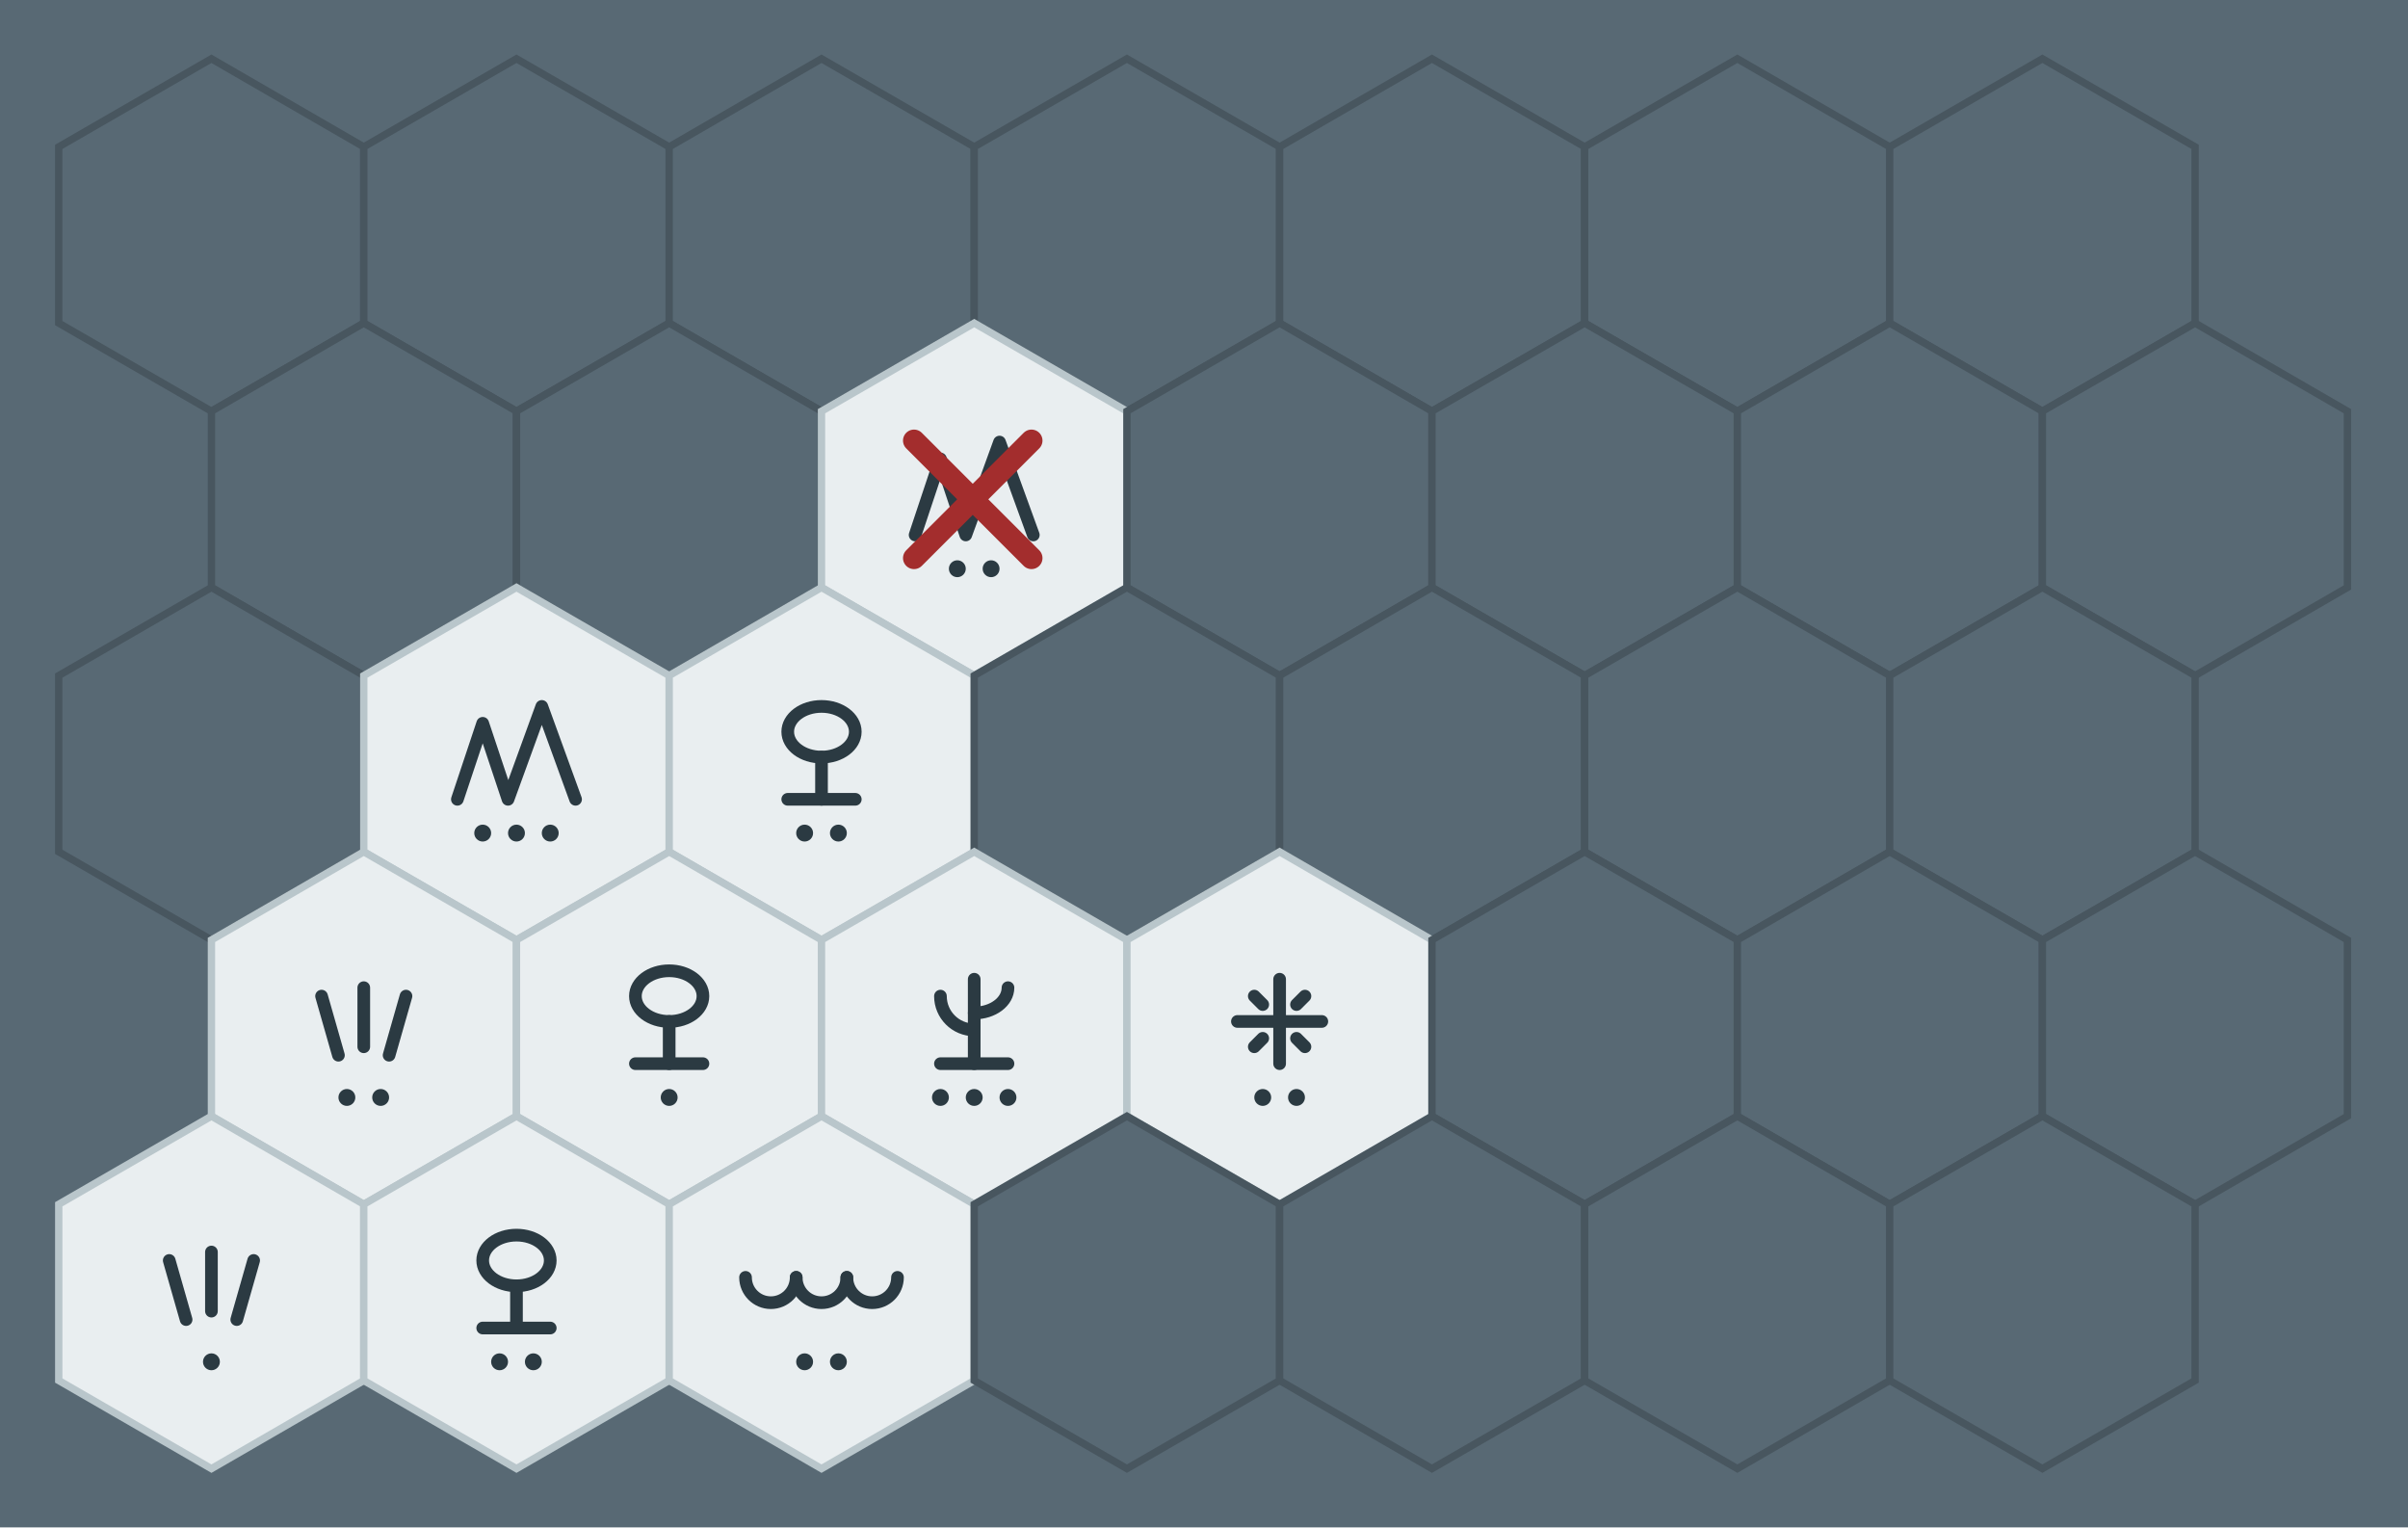
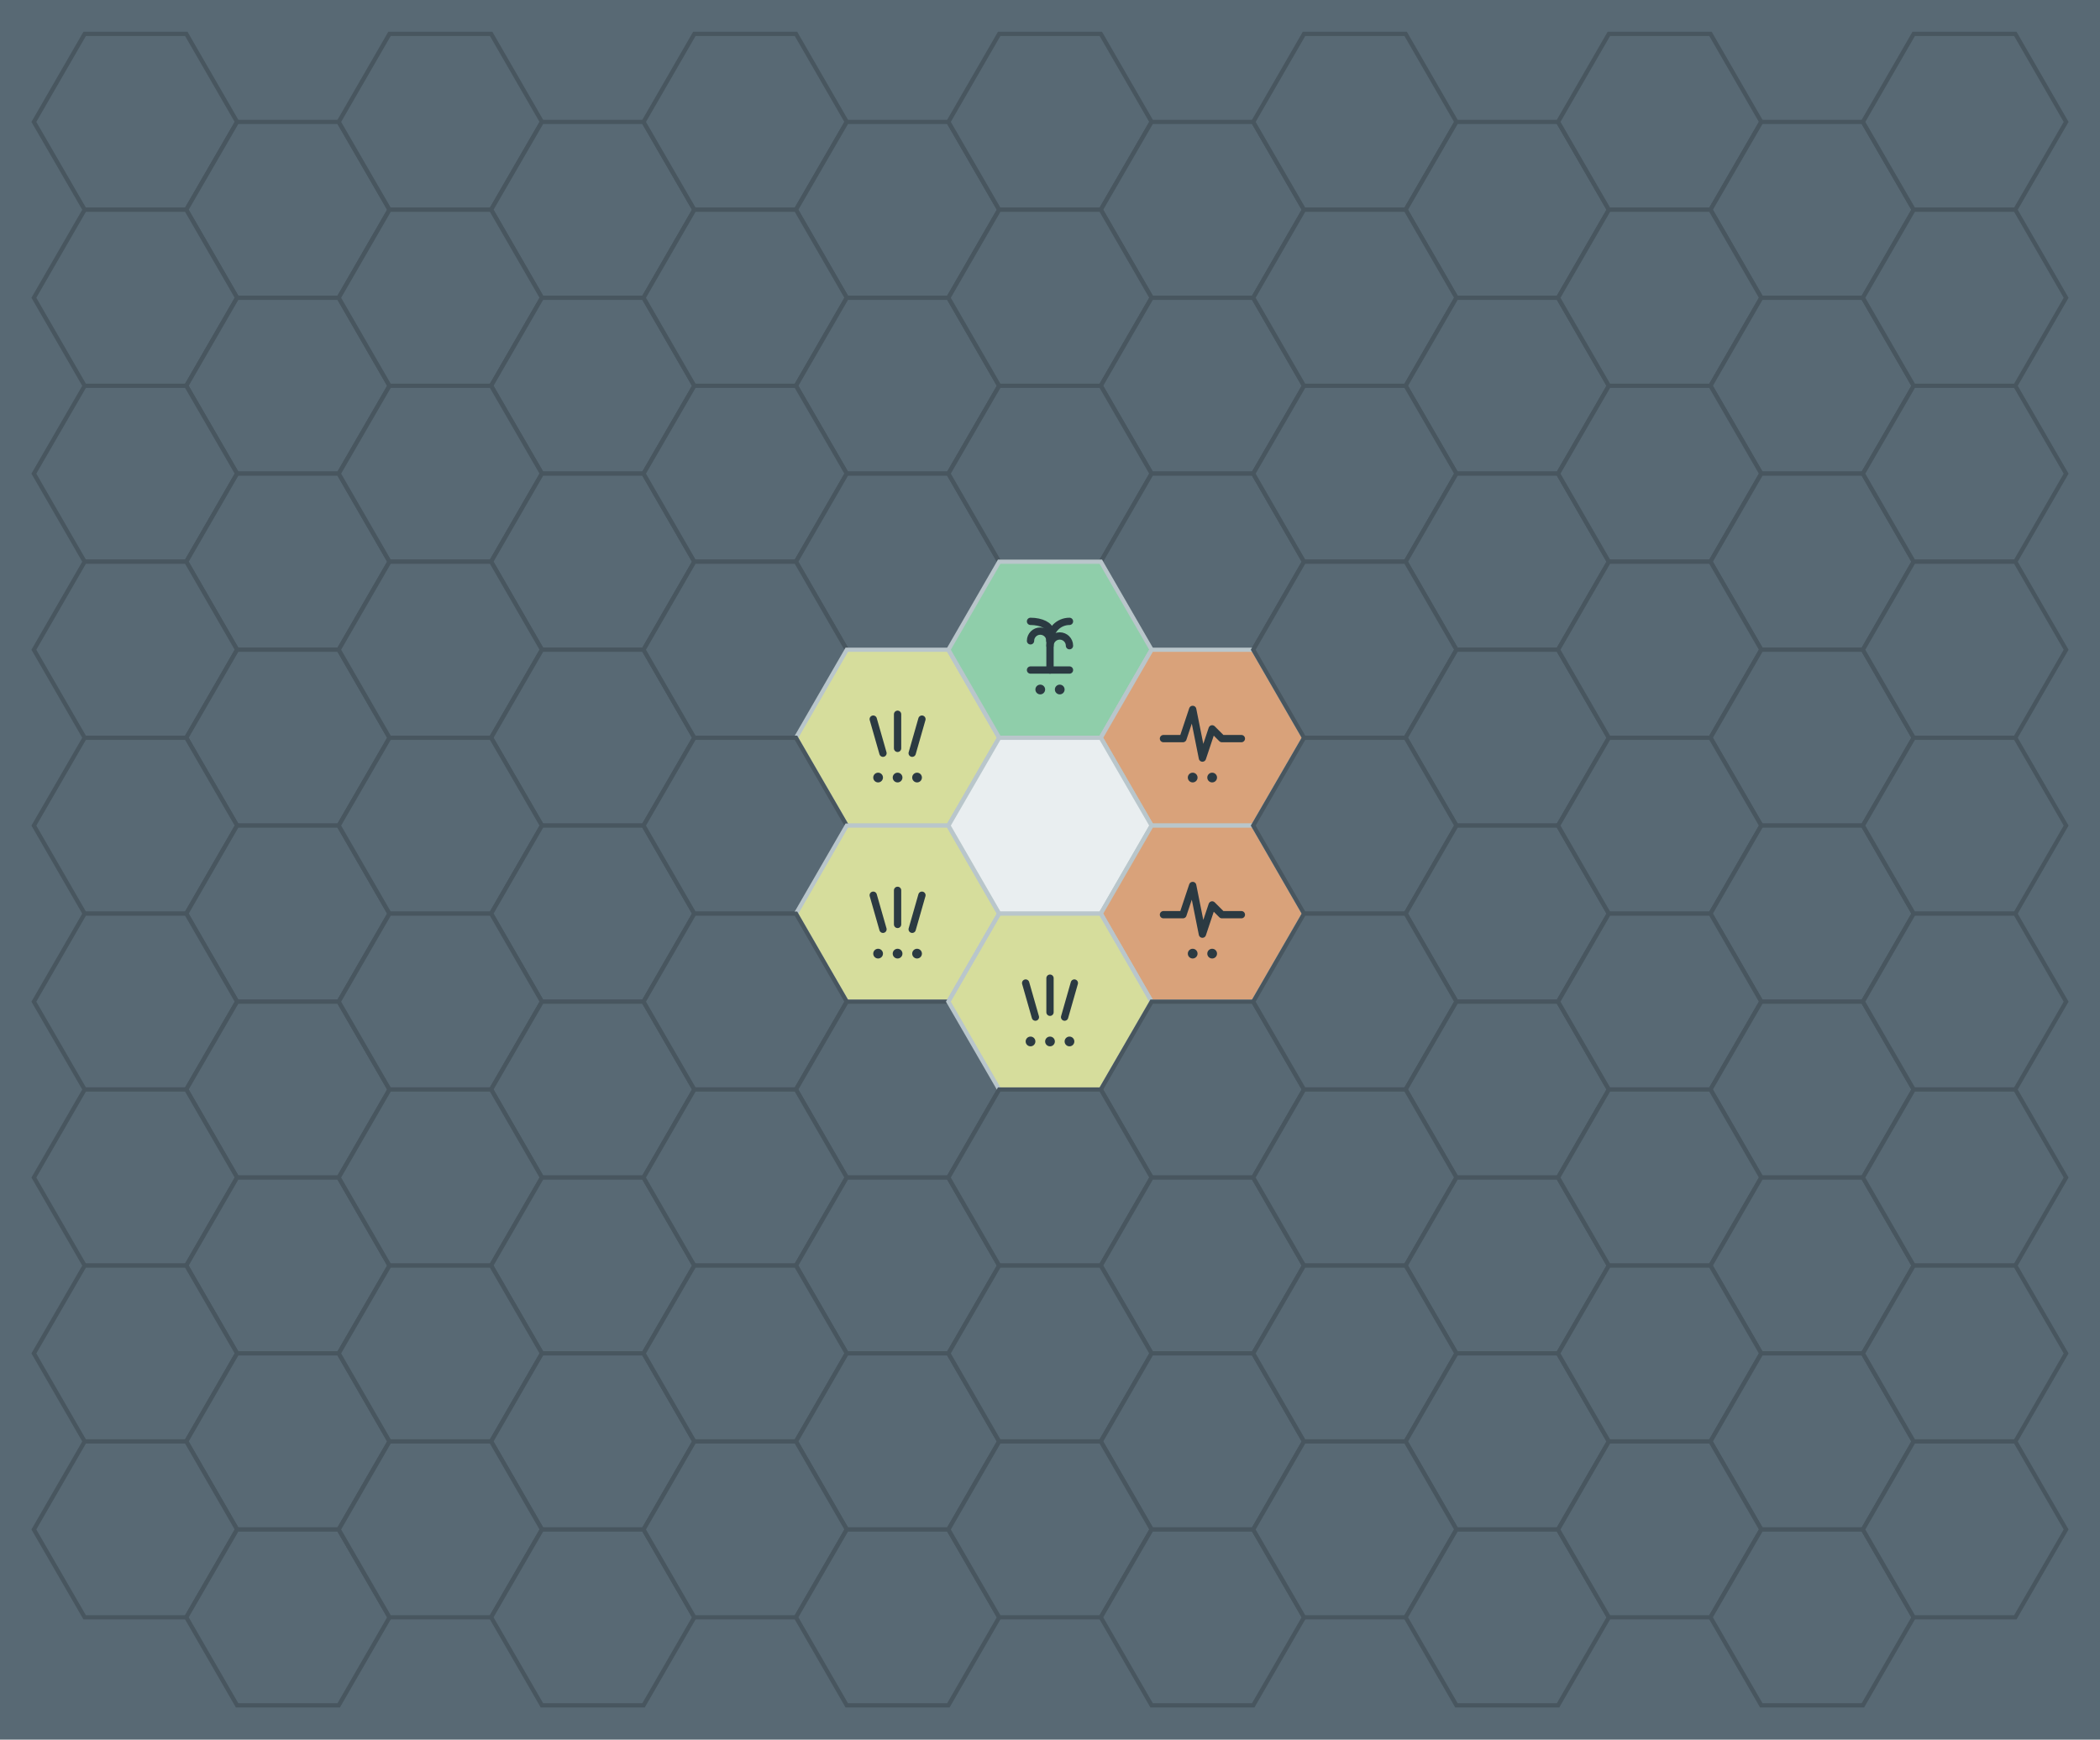
- <svg xmlns="http://www.w3.org/2000/svg" width="656" height="416" viewBox="0 0 656 416">
-   <rect width="656" height="416" fill="#586974" />
-   <polygon points="57.6,16.0 99.1,40.0 99.1,88.0 57.6,112.0 16.0,88.0 16.0,40.0" fill="#586974" stroke="#48565f" stroke-width="2" />
-   <polygon points="140.7,16.0 182.3,40.0 182.3,88.0 140.7,112.0 99.1,88.0 99.1,40.0" fill="#586974" stroke="#48565f" stroke-width="2" />
-   <polygon points="223.8,16.0 265.4,40.0 265.4,88.0 223.8,112.0 182.3,88.0 182.3,40.0" fill="#586974" stroke="#48565f" stroke-width="2" />
-   <polygon points="307.0,16.0 348.6,40.0 348.6,88.0 307.0,112.0 265.4,88.0 265.4,40.0" fill="#586974" stroke="#48565f" stroke-width="2" />
-   <polygon points="390.1,16.0 431.7,40.0 431.7,88.0 390.1,112.0 348.6,88.0 348.6,40.0" fill="#586974" stroke="#48565f" stroke-width="2" />
-   <polygon points="473.3,16.0 514.8,40.0 514.8,88.0 473.3,112.0 431.7,88.0 431.7,40.0" fill="#586974" stroke="#48565f" stroke-width="2" />
-   <polygon points="556.4,16.0 598.0,40.0 598.0,88.0 556.4,112.0 514.8,88.0 514.8,40.0" fill="#586974" stroke="#48565f" stroke-width="2" />
-   <polygon points="99.1,88.0 140.7,112.0 140.7,160.0 99.1,184.0 57.6,160.0 57.6,112.0" fill="#586974" stroke="#48565f" stroke-width="2" />
-   <polygon points="182.3,88.0 223.8,112.0 223.8,160.0 182.3,184.0 140.7,160.0 140.7,112.0" fill="#586974" stroke="#48565f" stroke-width="2" />
-   <polygon points="265.4,88.0 307.0,112.0 307.0,160.0 265.4,184.0 223.8,160.0 223.8,112.0" fill="#e9eef0" stroke="#b9c6cb" stroke-width="2" />
-   <g transform="translate(237.8,106.6) scale(0.23)" style="fill:none;stroke:#2b3a42;stroke-width:15;stroke-linecap:round;stroke-linejoin:round">
-     <g id="Mountain">
-       <path d="M50,170L80,80L110,170L150,60L190,170" />
-     </g>
-     <g id="Dots">
-       <circle cx="100" cy="210" r="10" style="fill:#2b3a42;stroke:none;" />
-       <circle cx="140" cy="210" r="10" style="fill:#2b3a42;stroke:none;" />
-     </g>
-   </g>
-   <path d="M249,120L281,152M281,120L249,152" stroke="#a32d2d" stroke-width="6" stroke-linecap="round" />
-   <polygon points="348.6,88.0 390.1,112.0 390.1,160.0 348.6,184.0 307.0,160.0 307.0,112.0" fill="#586974" stroke="#48565f" stroke-width="2" />
-   <polygon points="431.7,88.0 473.3,112.0 473.3,160.0 431.7,184.0 390.1,160.0 390.1,112.0" fill="#586974" stroke="#48565f" stroke-width="2" />
-   <polygon points="514.8,88.0 556.4,112.0 556.4,160.0 514.8,184.0 473.3,160.0 473.3,112.0" fill="#586974" stroke="#48565f" stroke-width="2" />
-   <polygon points="598.0,88.0 639.5,112.0 639.5,160.0 598.0,184.0 556.4,160.0 556.4,112.0" fill="#586974" stroke="#48565f" stroke-width="2" />
-   <polygon points="57.6,160.0 99.1,184.0 99.1,232.0 57.6,256.0 16.0,232.0 16.0,184.0" fill="#586974" stroke="#48565f" stroke-width="2" />
-   <polygon points="140.7,160.0 182.3,184.0 182.3,232.0 140.7,256.0 99.1,232.0 99.1,184.0" fill="#e9eef0" stroke="#b9c6cb" stroke-width="2" />
-   <g transform="translate(113.1,178.6) scale(0.23)" style="fill:none;stroke:#2b3a42;stroke-width:15;stroke-linecap:round;stroke-linejoin:round">
-     <g id="Mountain">
-       <path d="M50,170L80,80L110,170L150,60L190,170" />
+ <svg xmlns="http://www.w3.org/2000/svg" width="992" height="822" viewBox="0 0 992 822">
+   <rect width="992" height="822" fill="#586974" />
+   <polygon points="112.0,57.6 88.0,99.1 40.0,99.1 16.0,57.6 40.0,16.0 88.0,16.0" fill="#586974" stroke="#48565f" stroke-width="2" />
+   <polygon points="184.0,99.1 160.0,140.7 112.0,140.7 88.0,99.1 112.0,57.6 160.0,57.6" fill="#586974" stroke="#48565f" stroke-width="2" />
+   <polygon points="256.0,57.6 232.0,99.1 184.0,99.1 160.0,57.6 184.0,16.0 232.0,16.0" fill="#586974" stroke="#48565f" stroke-width="2" />
+   <polygon points="328.0,99.1 304.0,140.7 256.0,140.7 232.0,99.1 256.0,57.6 304.0,57.6" fill="#586974" stroke="#48565f" stroke-width="2" />
+   <polygon points="400.0,57.6 376.0,99.1 328.0,99.1 304.0,57.6 328.0,16.0 376.0,16.0" fill="#586974" stroke="#48565f" stroke-width="2" />
+   <polygon points="472.0,99.1 448.0,140.7 400.0,140.7 376.0,99.1 400.0,57.6 448.0,57.6" fill="#586974" stroke="#48565f" stroke-width="2" />
+   <polygon points="544.0,57.6 520.0,99.1 472.0,99.1 448.0,57.6 472.0,16.0 520.0,16.0" fill="#586974" stroke="#48565f" stroke-width="2" />
+   <polygon points="616.0,99.1 592.0,140.7 544.0,140.7 520.0,99.1 544.0,57.6 592.0,57.6" fill="#586974" stroke="#48565f" stroke-width="2" />
+   <polygon points="688.0,57.6 664.0,99.1 616.0,99.1 592.0,57.6 616.0,16.0 664.0,16.0" fill="#586974" stroke="#48565f" stroke-width="2" />
+   <polygon points="760.0,99.1 736.0,140.7 688.0,140.7 664.0,99.1 688.0,57.6 736.0,57.6" fill="#586974" stroke="#48565f" stroke-width="2" />
+   <polygon points="832.0,57.6 808.0,99.1 760.0,99.1 736.0,57.6 760.0,16.0 808.0,16.0" fill="#586974" stroke="#48565f" stroke-width="2" />
+   <polygon points="904.0,99.1 880.0,140.7 832.0,140.7 808.0,99.1 832.0,57.6 880.0,57.6" fill="#586974" stroke="#48565f" stroke-width="2" />
+   <polygon points="976.0,57.6 952.0,99.1 904.0,99.1 880.0,57.6 904.0,16.0 952.0,16.0" fill="#586974" stroke="#48565f" stroke-width="2" />
+   <polygon points="112.0,140.7 88.0,182.3 40.0,182.3 16.0,140.7 40.0,99.1 88.0,99.1" fill="#586974" stroke="#48565f" stroke-width="2" />
+   <polygon points="184.0,182.3 160.0,223.8 112.0,223.8 88.0,182.3 112.0,140.7 160.0,140.7" fill="#586974" stroke="#48565f" stroke-width="2" />
+   <polygon points="256.0,140.7 232.0,182.3 184.0,182.3 160.0,140.7 184.0,99.1 232.0,99.1" fill="#586974" stroke="#48565f" stroke-width="2" />
+   <polygon points="328.0,182.3 304.0,223.8 256.0,223.8 232.0,182.3 256.0,140.7 304.0,140.7" fill="#586974" stroke="#48565f" stroke-width="2" />
+   <polygon points="400.0,140.7 376.0,182.3 328.0,182.3 304.0,140.7 328.0,99.1 376.0,99.1" fill="#586974" stroke="#48565f" stroke-width="2" />
+   <polygon points="472.0,182.3 448.0,223.8 400.0,223.8 376.0,182.3 400.0,140.7 448.0,140.7" fill="#586974" stroke="#48565f" stroke-width="2" />
+   <polygon points="544.0,140.7 520.0,182.3 472.0,182.3 448.0,140.7 472.0,99.1 520.0,99.1" fill="#586974" stroke="#48565f" stroke-width="2" />
+   <polygon points="616.0,182.3 592.0,223.8 544.0,223.8 520.0,182.3 544.0,140.7 592.0,140.7" fill="#586974" stroke="#48565f" stroke-width="2" />
+   <polygon points="688.0,140.7 664.0,182.3 616.0,182.3 592.0,140.7 616.0,99.1 664.0,99.1" fill="#586974" stroke="#48565f" stroke-width="2" />
+   <polygon points="760.0,182.3 736.0,223.8 688.0,223.8 664.0,182.3 688.0,140.7 736.0,140.7" fill="#586974" stroke="#48565f" stroke-width="2" />
+   <polygon points="832.0,140.7 808.0,182.3 760.0,182.3 736.0,140.7 760.0,99.1 808.0,99.1" fill="#586974" stroke="#48565f" stroke-width="2" />
+   <polygon points="904.0,182.3 880.0,223.8 832.0,223.8 808.0,182.3 832.0,140.7 880.0,140.7" fill="#586974" stroke="#48565f" stroke-width="2" />
+   <polygon points="976.0,140.7 952.0,182.3 904.0,182.3 880.0,140.7 904.0,99.1 952.0,99.1" fill="#586974" stroke="#48565f" stroke-width="2" />
+   <polygon points="112.0,223.8 88.0,265.4 40.0,265.4 16.0,223.8 40.0,182.3 88.0,182.3" fill="#586974" stroke="#48565f" stroke-width="2" />
+   <polygon points="184.0,265.4 160.0,307.0 112.0,307.0 88.0,265.4 112.0,223.8 160.0,223.8" fill="#586974" stroke="#48565f" stroke-width="2" />
+   <polygon points="256.0,223.8 232.0,265.4 184.0,265.4 160.0,223.8 184.0,182.3 232.0,182.3" fill="#586974" stroke="#48565f" stroke-width="2" />
+   <polygon points="328.0,265.4 304.0,307.0 256.0,307.0 232.0,265.4 256.0,223.8 304.0,223.8" fill="#586974" stroke="#48565f" stroke-width="2" />
+   <polygon points="400.0,223.8 376.0,265.4 328.0,265.4 304.0,223.8 328.0,182.3 376.0,182.3" fill="#586974" stroke="#48565f" stroke-width="2" />
+   <polygon points="472.0,265.4 448.0,307.0 400.0,307.0 376.0,265.4 400.0,223.8 448.0,223.8" fill="#586974" stroke="#48565f" stroke-width="2" />
+   <polygon points="544.0,223.8 520.0,265.4 472.0,265.4 448.0,223.8 472.0,182.3 520.0,182.3" fill="#586974" stroke="#48565f" stroke-width="2" />
+   <polygon points="616.0,265.4 592.0,307.0 544.0,307.0 520.0,265.4 544.0,223.8 592.0,223.8" fill="#586974" stroke="#48565f" stroke-width="2" />
+   <polygon points="688.0,223.8 664.0,265.4 616.0,265.4 592.0,223.8 616.0,182.3 664.0,182.3" fill="#586974" stroke="#48565f" stroke-width="2" />
+   <polygon points="760.0,265.4 736.0,307.0 688.0,307.0 664.0,265.4 688.0,223.8 736.0,223.8" fill="#586974" stroke="#48565f" stroke-width="2" />
+   <polygon points="832.0,223.8 808.0,265.4 760.0,265.4 736.0,223.8 760.0,182.3 808.0,182.3" fill="#586974" stroke="#48565f" stroke-width="2" />
+   <polygon points="904.0,265.4 880.0,307.0 832.0,307.0 808.0,265.4 832.0,223.8 880.0,223.8" fill="#586974" stroke="#48565f" stroke-width="2" />
+   <polygon points="976.0,223.8 952.0,265.4 904.0,265.4 880.0,223.8 904.0,182.3 952.0,182.3" fill="#586974" stroke="#48565f" stroke-width="2" />
+   <polygon points="112.0,307.0 88.0,348.6 40.0,348.6 16.0,307.0 40.0,265.4 88.0,265.4" fill="#586974" stroke="#48565f" stroke-width="2" />
+   <polygon points="184.0,348.6 160.0,390.1 112.0,390.1 88.0,348.6 112.0,307.0 160.0,307.0" fill="#586974" stroke="#48565f" stroke-width="2" />
+   <polygon points="256.0,307.0 232.0,348.6 184.0,348.6 160.0,307.0 184.0,265.4 232.0,265.4" fill="#586974" stroke="#48565f" stroke-width="2" />
+   <polygon points="328.0,348.6 304.0,390.1 256.0,390.1 232.0,348.6 256.0,307.0 304.0,307.0" fill="#586974" stroke="#48565f" stroke-width="2" />
+   <polygon points="400.0,307.0 376.0,348.6 328.0,348.6 304.0,307.0 328.0,265.4 376.0,265.4" fill="#586974" stroke="#48565f" stroke-width="2" />
+   <polygon points="472.0,348.6 448.0,390.1 400.0,390.1 376.0,348.6 400.0,307.0 448.0,307.0" fill="#d6dd9c" stroke="#b9c6cb" stroke-width="2" />
+   <g transform="translate(396.4,319.1) scale(0.23)" style="fill:none;stroke:#2b3a42;stroke-width:15;stroke-linecap:round;stroke-linejoin:round">
+     <g id="Grassland">
+       <path d="M120,150L120,80" />
+       <path d="M90,160L70,90" />
+       <path d="M150,160L170,90" />
    </g>
    <g id="Dots">
      <circle cx="80" cy="210" r="10" style="fill:#2b3a42;stroke:none;" />
      <circle cx="120" cy="210" r="10" style="fill:#2b3a42;stroke:none;" />
      <circle cx="160" cy="210" r="10" style="fill:#2b3a42;stroke:none;" />
    </g>
  </g>
-   <polygon points="223.8,160.0 265.4,184.0 265.4,232.0 223.8,256.0 182.3,232.0 182.3,184.0" fill="#e9eef0" stroke="#b9c6cb" stroke-width="2" />
-   <g transform="translate(196.2,178.6) scale(0.23)" style="fill:none;stroke:#2b3a42;stroke-width:15;stroke-linecap:round;stroke-linejoin:round">
-     <g id="Forest">
-       <ellipse cx="120" cy="90" rx="40" ry="30" />
-       <path d="M120,120L120,170" />
+   <polygon points="544.0,307.0 520.0,348.6 472.0,348.6 448.0,307.0 472.0,265.4 520.0,265.4" fill="#8fceaa" stroke="#b9c6cb" stroke-width="2" />
+   <g transform="translate(468.4,277.5) scale(0.23)" style="fill:none;stroke:#2b3a42;stroke-width:15;stroke-linecap:round;stroke-linejoin:round">
+     <g id="Tropical">
      <path d="M80,170L160,170" />
+       <path d="M120,90L120,170" />
+       <path d="M80,70A40,20 0 0 1 120,90" />
+       <path d="M160,70A40,40 0 0 0 120,110" />
+       <path d="M120,110A20,20 0 0 0 80,110" />
+       <path d="M120,120A20,20 0 0 1 160,120" />
    </g>
    <g id="Dots">
      <circle cx="100" cy="210" r="10" style="fill:#2b3a42;stroke:none;" />
      <circle cx="140" cy="210" r="10" style="fill:#2b3a42;stroke:none;" />
    </g>
  </g>
-   <polygon points="307.0,160.0 348.6,184.0 348.6,232.0 307.0,256.0 265.4,232.0 265.4,184.0" fill="#586974" stroke="#48565f" stroke-width="2" />
-   <polygon points="390.1,160.0 431.7,184.0 431.7,232.0 390.1,256.0 348.6,232.0 348.6,184.0" fill="#586974" stroke="#48565f" stroke-width="2" />
-   <polygon points="473.3,160.0 514.8,184.0 514.8,232.0 473.3,256.0 431.7,232.0 431.7,184.0" fill="#586974" stroke="#48565f" stroke-width="2" />
-   <polygon points="556.4,160.0 598.0,184.0 598.0,232.0 556.4,256.0 514.8,232.0 514.8,184.0" fill="#586974" stroke="#48565f" stroke-width="2" />
-   <polygon points="99.1,232.0 140.7,256.0 140.7,304.0 99.1,328.0 57.6,304.0 57.6,256.0" fill="#e9eef0" stroke="#b9c6cb" stroke-width="2" />
-   <g transform="translate(71.5,250.6) scale(0.23)" style="fill:none;stroke:#2b3a42;stroke-width:15;stroke-linecap:round;stroke-linejoin:round">
-     <g id="Grassland">
-       <path d="M120,150L120,80" />
-       <path d="M90,160L70,90" />
-       <path d="M150,160L170,90" />
+   <polygon points="616.0,348.6 592.0,390.1 544.0,390.1 520.0,348.6 544.0,307.0 592.0,307.0" fill="#d9a27a" stroke="#b9c6cb" stroke-width="2" />
+   <g transform="translate(540.4,319.1) scale(0.23)" style="fill:none;stroke:#2b3a42;stroke-width:15;stroke-linecap:round;stroke-linejoin:round">
+     <g id="Badlands">
+       <path d="M40,130L80,130L100,70L120,170L140,110L160,130L200,130" />
    </g>
    <g id="Dots">
      <circle cx="100" cy="210" r="10" style="fill:#2b3a42;stroke:none;" />
      <circle cx="140" cy="210" r="10" style="fill:#2b3a42;stroke:none;" />
    </g>
  </g>
-   <polygon points="182.3,232.0 223.8,256.0 223.8,304.0 182.3,328.0 140.7,304.0 140.7,256.0" fill="#e9eef0" stroke="#b9c6cb" stroke-width="2" />
-   <g transform="translate(154.7,250.6) scale(0.23)" style="fill:none;stroke:#2b3a42;stroke-width:15;stroke-linecap:round;stroke-linejoin:round">
-     <g id="Forest">
-       <ellipse cx="120" cy="90" rx="40" ry="30" />
-       <path d="M120,120L120,170" />
-       <path d="M80,170L160,170" />
-     </g>
-     <g id="Dots">
-       <circle cx="120" cy="210" r="10" style="fill:#2b3a42;stroke:none;" />
-     </g>
-   </g>
-   <polygon points="265.4,232.0 307.0,256.0 307.0,304.0 265.4,328.0 223.8,304.0 223.8,256.0" fill="#e9eef0" stroke="#b9c6cb" stroke-width="2" />
-   <g transform="translate(237.8,250.6) scale(0.23)" style="fill:none;stroke:#2b3a42;stroke-width:15;stroke-linecap:round;stroke-linejoin:round">
-     <g id="Drylands">
-       <path d="M80,170L160,170" />
-       <path d="M120,70L120,170" />
-       <path d="M160,80A40,30 0 0 1 120,110" />
-       <path d="M80,90A40,40 0 0 0 120,130" />
+   <polygon points="688.0,307.0 664.0,348.6 616.0,348.6 592.0,307.0 616.0,265.4 664.0,265.4" fill="#586974" stroke="#48565f" stroke-width="2" />
+   <polygon points="760.0,348.6 736.0,390.1 688.0,390.1 664.0,348.6 688.0,307.0 736.0,307.0" fill="#586974" stroke="#48565f" stroke-width="2" />
+   <polygon points="832.0,307.0 808.0,348.6 760.0,348.6 736.0,307.0 760.0,265.4 808.0,265.4" fill="#586974" stroke="#48565f" stroke-width="2" />
+   <polygon points="904.0,348.6 880.0,390.1 832.0,390.1 808.0,348.6 832.0,307.0 880.0,307.0" fill="#586974" stroke="#48565f" stroke-width="2" />
+   <polygon points="976.0,307.0 952.0,348.6 904.0,348.6 880.0,307.0 904.0,265.4 952.0,265.4" fill="#586974" stroke="#48565f" stroke-width="2" />
+   <polygon points="112.0,390.1 88.0,431.7 40.0,431.7 16.0,390.1 40.0,348.6 88.0,348.6" fill="#586974" stroke="#48565f" stroke-width="2" />
+   <polygon points="184.0,431.7 160.0,473.3 112.0,473.3 88.0,431.7 112.0,390.1 160.0,390.1" fill="#586974" stroke="#48565f" stroke-width="2" />
+   <polygon points="256.0,390.1 232.0,431.7 184.0,431.7 160.0,390.1 184.0,348.6 232.0,348.6" fill="#586974" stroke="#48565f" stroke-width="2" />
+   <polygon points="328.0,431.7 304.0,473.3 256.0,473.3 232.0,431.7 256.0,390.1 304.0,390.1" fill="#586974" stroke="#48565f" stroke-width="2" />
+   <polygon points="400.0,390.1 376.0,431.7 328.0,431.7 304.0,390.1 328.0,348.6 376.0,348.6" fill="#586974" stroke="#48565f" stroke-width="2" />
+   <polygon points="472.0,431.7 448.0,473.3 400.0,473.3 376.0,431.7 400.0,390.1 448.0,390.1" fill="#d6dd9c" stroke="#b9c6cb" stroke-width="2" />
+   <g transform="translate(396.4,402.3) scale(0.23)" style="fill:none;stroke:#2b3a42;stroke-width:15;stroke-linecap:round;stroke-linejoin:round">
+     <g id="Grassland">
+       <path d="M120,150L120,80" />
+       <path d="M90,160L70,90" />
+       <path d="M150,160L170,90" />
    </g>
    <g id="Dots">
      <circle cx="80" cy="210" r="10" style="fill:#2b3a42;stroke:none;" />
      <circle cx="120" cy="210" r="10" style="fill:#2b3a42;stroke:none;" />
      <circle cx="160" cy="210" r="10" style="fill:#2b3a42;stroke:none;" />
    </g>
  </g>
-   <polygon points="348.6,232.0 390.1,256.0 390.1,304.0 348.6,328.0 307.0,304.0 307.0,256.0" fill="#e9eef0" stroke="#b9c6cb" stroke-width="2" />
-   <g transform="translate(321.0,250.6) scale(0.23)" style="fill:none;stroke:#2b3a42;stroke-width:15;stroke-linecap:round;stroke-linejoin:round">
-     <g id="Frozen">
-       <path d="M120,70L120,170" />
-       <path d="M70,120L170,120" />
-       <path d="M90,90L100,100" />
-       <path d="M150,90L140,100" />
-       <path d="M90,150L100,140" />
-       <path d="M150,150L140,140" />
+   <polygon points="544.0,390.1 520.0,431.7 472.0,431.7 448.0,390.1 472.0,348.6 520.0,348.6" fill="#e9eef0" stroke="#b9c6cb" stroke-width="2" />
+   <polygon points="616.0,431.7 592.0,473.3 544.0,473.3 520.0,431.7 544.0,390.1 592.0,390.1" fill="#d9a27a" stroke="#b9c6cb" stroke-width="2" />
+   <g transform="translate(540.4,402.3) scale(0.23)" style="fill:none;stroke:#2b3a42;stroke-width:15;stroke-linecap:round;stroke-linejoin:round">
+     <g id="Badlands">
+       <path d="M40,130L80,130L100,70L120,170L140,110L160,130L200,130" />
    </g>
    <g id="Dots">
      <circle cx="100" cy="210" r="10" style="fill:#2b3a42;stroke:none;" />
      <circle cx="140" cy="210" r="10" style="fill:#2b3a42;stroke:none;" />
    </g>
  </g>
-   <polygon points="431.7,232.0 473.3,256.0 473.3,304.0 431.7,328.0 390.1,304.0 390.1,256.0" fill="#586974" stroke="#48565f" stroke-width="2" />
-   <polygon points="514.8,232.0 556.4,256.0 556.4,304.0 514.8,328.0 473.3,304.0 473.3,256.0" fill="#586974" stroke="#48565f" stroke-width="2" />
-   <polygon points="598.0,232.0 639.5,256.0 639.5,304.0 598.0,328.0 556.4,304.0 556.4,256.0" fill="#586974" stroke="#48565f" stroke-width="2" />
-   <polygon points="57.6,304.0 99.1,328.0 99.1,376.0 57.6,400.0 16.0,376.0 16.0,328.0" fill="#e9eef0" stroke="#b9c6cb" stroke-width="2" />
-   <g transform="translate(30.0,322.6) scale(0.23)" style="fill:none;stroke:#2b3a42;stroke-width:15;stroke-linecap:round;stroke-linejoin:round">
+   <polygon points="688.0,390.1 664.0,431.7 616.0,431.7 592.0,390.1 616.0,348.6 664.0,348.6" fill="#586974" stroke="#48565f" stroke-width="2" />
+   <polygon points="760.0,431.7 736.0,473.3 688.0,473.3 664.0,431.7 688.0,390.1 736.0,390.1" fill="#586974" stroke="#48565f" stroke-width="2" />
+   <polygon points="832.0,390.1 808.0,431.7 760.0,431.7 736.0,390.1 760.0,348.6 808.0,348.6" fill="#586974" stroke="#48565f" stroke-width="2" />
+   <polygon points="904.0,431.7 880.0,473.3 832.0,473.3 808.0,431.7 832.0,390.1 880.0,390.1" fill="#586974" stroke="#48565f" stroke-width="2" />
+   <polygon points="976.0,390.1 952.0,431.7 904.0,431.7 880.0,390.1 904.0,348.6 952.0,348.6" fill="#586974" stroke="#48565f" stroke-width="2" />
+   <polygon points="112.0,473.3 88.0,514.8 40.0,514.8 16.0,473.3 40.0,431.7 88.0,431.7" fill="#586974" stroke="#48565f" stroke-width="2" />
+   <polygon points="184.0,514.8 160.0,556.4 112.0,556.4 88.0,514.8 112.0,473.3 160.0,473.3" fill="#586974" stroke="#48565f" stroke-width="2" />
+   <polygon points="256.0,473.3 232.0,514.8 184.0,514.8 160.0,473.3 184.0,431.7 232.0,431.7" fill="#586974" stroke="#48565f" stroke-width="2" />
+   <polygon points="328.0,514.8 304.0,556.4 256.0,556.4 232.0,514.8 256.0,473.3 304.0,473.3" fill="#586974" stroke="#48565f" stroke-width="2" />
+   <polygon points="400.0,473.3 376.0,514.8 328.0,514.8 304.0,473.3 328.0,431.7 376.0,431.7" fill="#586974" stroke="#48565f" stroke-width="2" />
+   <polygon points="472.0,514.8 448.0,556.4 400.0,556.4 376.0,514.8 400.0,473.3 448.0,473.3" fill="#586974" stroke="#48565f" stroke-width="2" />
+   <polygon points="544.0,473.3 520.0,514.8 472.0,514.8 448.0,473.3 472.0,431.7 520.0,431.7" fill="#d6dd9c" stroke="#b9c6cb" stroke-width="2" />
+   <g transform="translate(468.4,443.8) scale(0.23)" style="fill:none;stroke:#2b3a42;stroke-width:15;stroke-linecap:round;stroke-linejoin:round">
    <g id="Grassland">
      <path d="M120,150L120,80" />
      <path d="M90,160L70,90" />
      <path d="M150,160L170,90" />
    </g>
    <g id="Dots">
+       <circle cx="80" cy="210" r="10" style="fill:#2b3a42;stroke:none;" />
      <circle cx="120" cy="210" r="10" style="fill:#2b3a42;stroke:none;" />
+       <circle cx="160" cy="210" r="10" style="fill:#2b3a42;stroke:none;" />
    </g>
  </g>
-   <polygon points="140.7,304.0 182.3,328.0 182.3,376.0 140.7,400.0 99.1,376.0 99.1,328.0" fill="#e9eef0" stroke="#b9c6cb" stroke-width="2" />
-   <g transform="translate(113.1,322.6) scale(0.23)" style="fill:none;stroke:#2b3a42;stroke-width:15;stroke-linecap:round;stroke-linejoin:round">
-     <g id="Forest">
-       <ellipse cx="120" cy="90" rx="40" ry="30" />
-       <path d="M120,120L120,170" />
-       <path d="M80,170L160,170" />
-     </g>
-     <g id="Dots">
-       <circle cx="100" cy="210" r="10" style="fill:#2b3a42;stroke:none;" />
-       <circle cx="140" cy="210" r="10" style="fill:#2b3a42;stroke:none;" />
-     </g>
-   </g>
-   <polygon points="223.8,304.0 265.4,328.0 265.4,376.0 223.8,400.0 182.3,376.0 182.3,328.0" fill="#e9eef0" stroke="#b9c6cb" stroke-width="2" />
-   <g transform="translate(196.2,322.6) scale(0.23)" style="fill:none;stroke:#2b3a42;stroke-width:15;stroke-linecap:round;stroke-linejoin:round">
-     <g id="Aquatic">
-       <path d="M30,110A30,30 0 0 0 90,110" />
-       <path d="M90,110A30,30 0 0 0 150,110" />
-       <path d="M150,110A30,30 0 0 0 210,110" />
-     </g>
-     <g id="Dots">
-       <circle cx="100" cy="210" r="10" style="fill:#2b3a42;stroke:none;" />
-       <circle cx="140" cy="210" r="10" style="fill:#2b3a42;stroke:none;" />
-     </g>
-   </g>
-   <polygon points="307.0,304.0 348.6,328.0 348.6,376.0 307.0,400.0 265.4,376.0 265.4,328.0" fill="#586974" stroke="#48565f" stroke-width="2" />
-   <polygon points="390.1,304.0 431.7,328.0 431.7,376.0 390.1,400.0 348.6,376.0 348.6,328.0" fill="#586974" stroke="#48565f" stroke-width="2" />
-   <polygon points="473.3,304.0 514.8,328.0 514.8,376.0 473.3,400.0 431.7,376.0 431.7,328.0" fill="#586974" stroke="#48565f" stroke-width="2" />
-   <polygon points="556.4,304.0 598.0,328.0 598.0,376.0 556.4,400.0 514.8,376.0 514.8,328.0" fill="#586974" stroke="#48565f" stroke-width="2" />
+   <polygon points="616.0,514.8 592.0,556.4 544.0,556.4 520.0,514.8 544.0,473.3 592.0,473.3" fill="#586974" stroke="#48565f" stroke-width="2" />
+   <polygon points="688.0,473.3 664.0,514.8 616.0,514.8 592.0,473.3 616.0,431.7 664.0,431.7" fill="#586974" stroke="#48565f" stroke-width="2" />
+   <polygon points="760.0,514.8 736.0,556.4 688.0,556.4 664.0,514.8 688.0,473.3 736.0,473.3" fill="#586974" stroke="#48565f" stroke-width="2" />
+   <polygon points="832.0,473.3 808.0,514.8 760.0,514.8 736.0,473.3 760.0,431.7 808.0,431.7" fill="#586974" stroke="#48565f" stroke-width="2" />
+   <polygon points="904.0,514.8 880.0,556.4 832.0,556.4 808.0,514.8 832.0,473.3 880.0,473.3" fill="#586974" stroke="#48565f" stroke-width="2" />
+   <polygon points="976.0,473.3 952.0,514.8 904.0,514.8 880.0,473.3 904.0,431.7 952.0,431.7" fill="#586974" stroke="#48565f" stroke-width="2" />
+   <polygon points="112.0,556.4 88.0,598.0 40.0,598.0 16.0,556.4 40.0,514.8 88.0,514.8" fill="#586974" stroke="#48565f" stroke-width="2" />
+   <polygon points="184.0,598.0 160.0,639.5 112.0,639.5 88.0,598.0 112.0,556.4 160.0,556.4" fill="#586974" stroke="#48565f" stroke-width="2" />
+   <polygon points="256.0,556.4 232.0,598.0 184.0,598.0 160.0,556.4 184.0,514.8 232.0,514.8" fill="#586974" stroke="#48565f" stroke-width="2" />
+   <polygon points="328.0,598.0 304.0,639.5 256.0,639.5 232.0,598.0 256.0,556.4 304.0,556.4" fill="#586974" stroke="#48565f" stroke-width="2" />
+   <polygon points="400.0,556.4 376.0,598.0 328.0,598.0 304.0,556.4 328.0,514.8 376.0,514.8" fill="#586974" stroke="#48565f" stroke-width="2" />
+   <polygon points="472.0,598.0 448.0,639.5 400.0,639.5 376.0,598.0 400.0,556.4 448.0,556.4" fill="#586974" stroke="#48565f" stroke-width="2" />
+   <polygon points="544.0,556.4 520.0,598.0 472.0,598.0 448.0,556.4 472.0,514.8 520.0,514.8" fill="#586974" stroke="#48565f" stroke-width="2" />
+   <polygon points="616.0,598.0 592.0,639.5 544.0,639.5 520.0,598.0 544.0,556.4 592.0,556.4" fill="#586974" stroke="#48565f" stroke-width="2" />
+   <polygon points="688.0,556.4 664.0,598.0 616.0,598.0 592.0,556.4 616.0,514.8 664.0,514.8" fill="#586974" stroke="#48565f" stroke-width="2" />
+   <polygon points="760.0,598.0 736.0,639.5 688.0,639.5 664.0,598.0 688.0,556.4 736.0,556.4" fill="#586974" stroke="#48565f" stroke-width="2" />
+   <polygon points="832.0,556.4 808.0,598.0 760.0,598.0 736.0,556.4 760.0,514.8 808.0,514.8" fill="#586974" stroke="#48565f" stroke-width="2" />
+   <polygon points="904.0,598.0 880.0,639.5 832.0,639.5 808.0,598.0 832.0,556.4 880.0,556.4" fill="#586974" stroke="#48565f" stroke-width="2" />
+   <polygon points="976.0,556.4 952.0,598.0 904.0,598.0 880.0,556.4 904.0,514.8 952.0,514.8" fill="#586974" stroke="#48565f" stroke-width="2" />
+   <polygon points="112.0,639.5 88.0,681.1 40.0,681.1 16.0,639.5 40.0,598.0 88.0,598.0" fill="#586974" stroke="#48565f" stroke-width="2" />
+   <polygon points="184.0,681.1 160.0,722.7 112.0,722.7 88.0,681.1 112.0,639.5 160.0,639.5" fill="#586974" stroke="#48565f" stroke-width="2" />
+   <polygon points="256.0,639.5 232.0,681.1 184.0,681.1 160.0,639.5 184.0,598.0 232.0,598.0" fill="#586974" stroke="#48565f" stroke-width="2" />
+   <polygon points="328.0,681.1 304.0,722.7 256.0,722.7 232.0,681.1 256.0,639.5 304.0,639.5" fill="#586974" stroke="#48565f" stroke-width="2" />
+   <polygon points="400.0,639.5 376.0,681.1 328.0,681.1 304.0,639.5 328.0,598.0 376.0,598.0" fill="#586974" stroke="#48565f" stroke-width="2" />
+   <polygon points="472.0,681.1 448.0,722.7 400.0,722.7 376.0,681.1 400.0,639.5 448.0,639.5" fill="#586974" stroke="#48565f" stroke-width="2" />
+   <polygon points="544.0,639.5 520.0,681.1 472.0,681.1 448.0,639.5 472.0,598.0 520.0,598.0" fill="#586974" stroke="#48565f" stroke-width="2" />
+   <polygon points="616.0,681.1 592.0,722.7 544.0,722.7 520.0,681.1 544.0,639.5 592.0,639.5" fill="#586974" stroke="#48565f" stroke-width="2" />
+   <polygon points="688.0,639.5 664.0,681.1 616.0,681.1 592.0,639.5 616.0,598.0 664.0,598.0" fill="#586974" stroke="#48565f" stroke-width="2" />
+   <polygon points="760.0,681.1 736.0,722.7 688.0,722.7 664.0,681.1 688.0,639.5 736.0,639.5" fill="#586974" stroke="#48565f" stroke-width="2" />
+   <polygon points="832.0,639.5 808.0,681.1 760.0,681.1 736.0,639.5 760.0,598.0 808.0,598.0" fill="#586974" stroke="#48565f" stroke-width="2" />
+   <polygon points="904.0,681.1 880.0,722.7 832.0,722.7 808.0,681.1 832.0,639.5 880.0,639.5" fill="#586974" stroke="#48565f" stroke-width="2" />
+   <polygon points="976.0,639.5 952.0,681.1 904.0,681.1 880.0,639.5 904.0,598.0 952.0,598.0" fill="#586974" stroke="#48565f" stroke-width="2" />
+   <polygon points="112.0,722.7 88.0,764.2 40.0,764.2 16.0,722.7 40.0,681.1 88.0,681.1" fill="#586974" stroke="#48565f" stroke-width="2" />
+   <polygon points="184.0,764.2 160.0,805.8 112.0,805.8 88.0,764.2 112.0,722.7 160.0,722.7" fill="#586974" stroke="#48565f" stroke-width="2" />
+   <polygon points="256.0,722.7 232.0,764.2 184.0,764.2 160.0,722.7 184.0,681.1 232.0,681.1" fill="#586974" stroke="#48565f" stroke-width="2" />
+   <polygon points="328.0,764.2 304.0,805.8 256.0,805.8 232.0,764.2 256.0,722.7 304.0,722.7" fill="#586974" stroke="#48565f" stroke-width="2" />
+   <polygon points="400.0,722.7 376.0,764.2 328.0,764.2 304.0,722.7 328.0,681.1 376.0,681.1" fill="#586974" stroke="#48565f" stroke-width="2" />
+   <polygon points="472.0,764.2 448.0,805.8 400.0,805.8 376.0,764.2 400.0,722.7 448.0,722.7" fill="#586974" stroke="#48565f" stroke-width="2" />
+   <polygon points="544.0,722.7 520.0,764.2 472.0,764.2 448.0,722.7 472.0,681.1 520.0,681.1" fill="#586974" stroke="#48565f" stroke-width="2" />
+   <polygon points="616.0,764.2 592.0,805.8 544.0,805.8 520.0,764.2 544.0,722.7 592.0,722.7" fill="#586974" stroke="#48565f" stroke-width="2" />
+   <polygon points="688.0,722.7 664.0,764.2 616.0,764.2 592.0,722.7 616.0,681.1 664.0,681.1" fill="#586974" stroke="#48565f" stroke-width="2" />
+   <polygon points="760.0,764.2 736.0,805.8 688.0,805.8 664.0,764.2 688.0,722.7 736.0,722.7" fill="#586974" stroke="#48565f" stroke-width="2" />
+   <polygon points="832.0,722.7 808.0,764.2 760.0,764.2 736.0,722.7 760.0,681.1 808.0,681.1" fill="#586974" stroke="#48565f" stroke-width="2" />
+   <polygon points="904.0,764.2 880.0,805.8 832.0,805.8 808.0,764.2 832.0,722.7 880.0,722.7" fill="#586974" stroke="#48565f" stroke-width="2" />
+   <polygon points="976.0,722.7 952.0,764.2 904.0,764.2 880.0,722.7 904.0,681.1 952.0,681.1" fill="#586974" stroke="#48565f" stroke-width="2" />
</svg>
